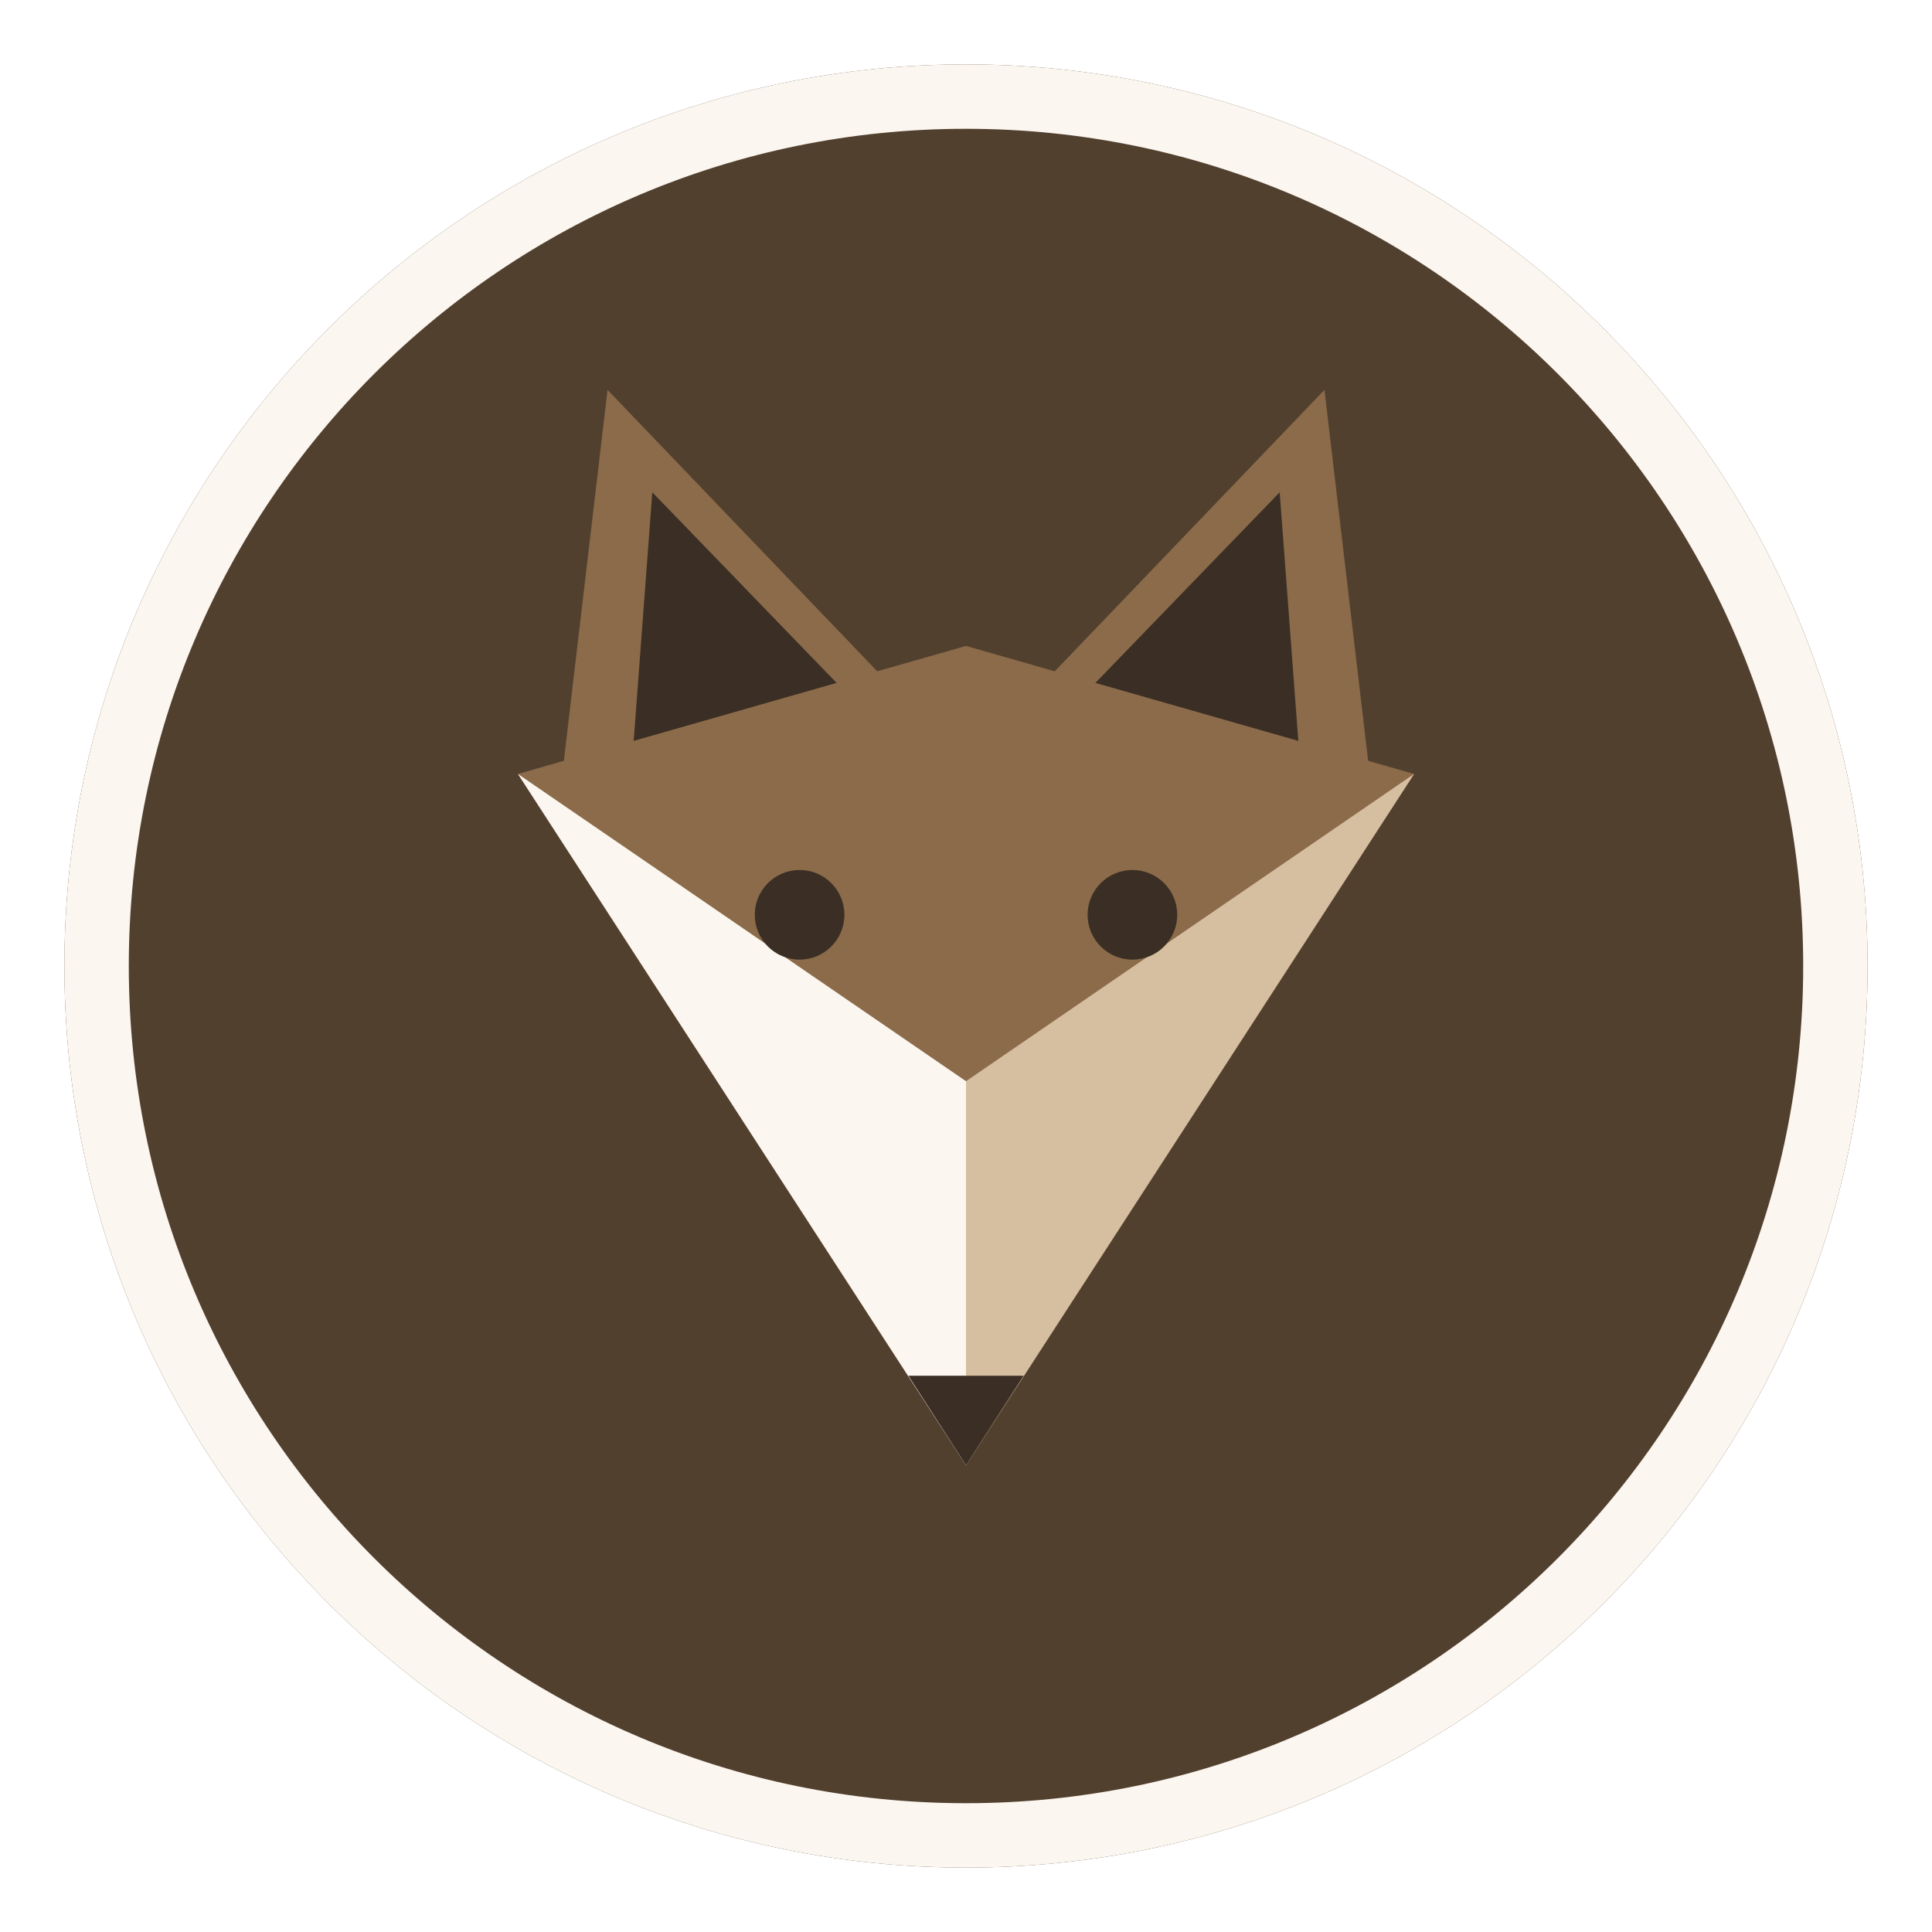
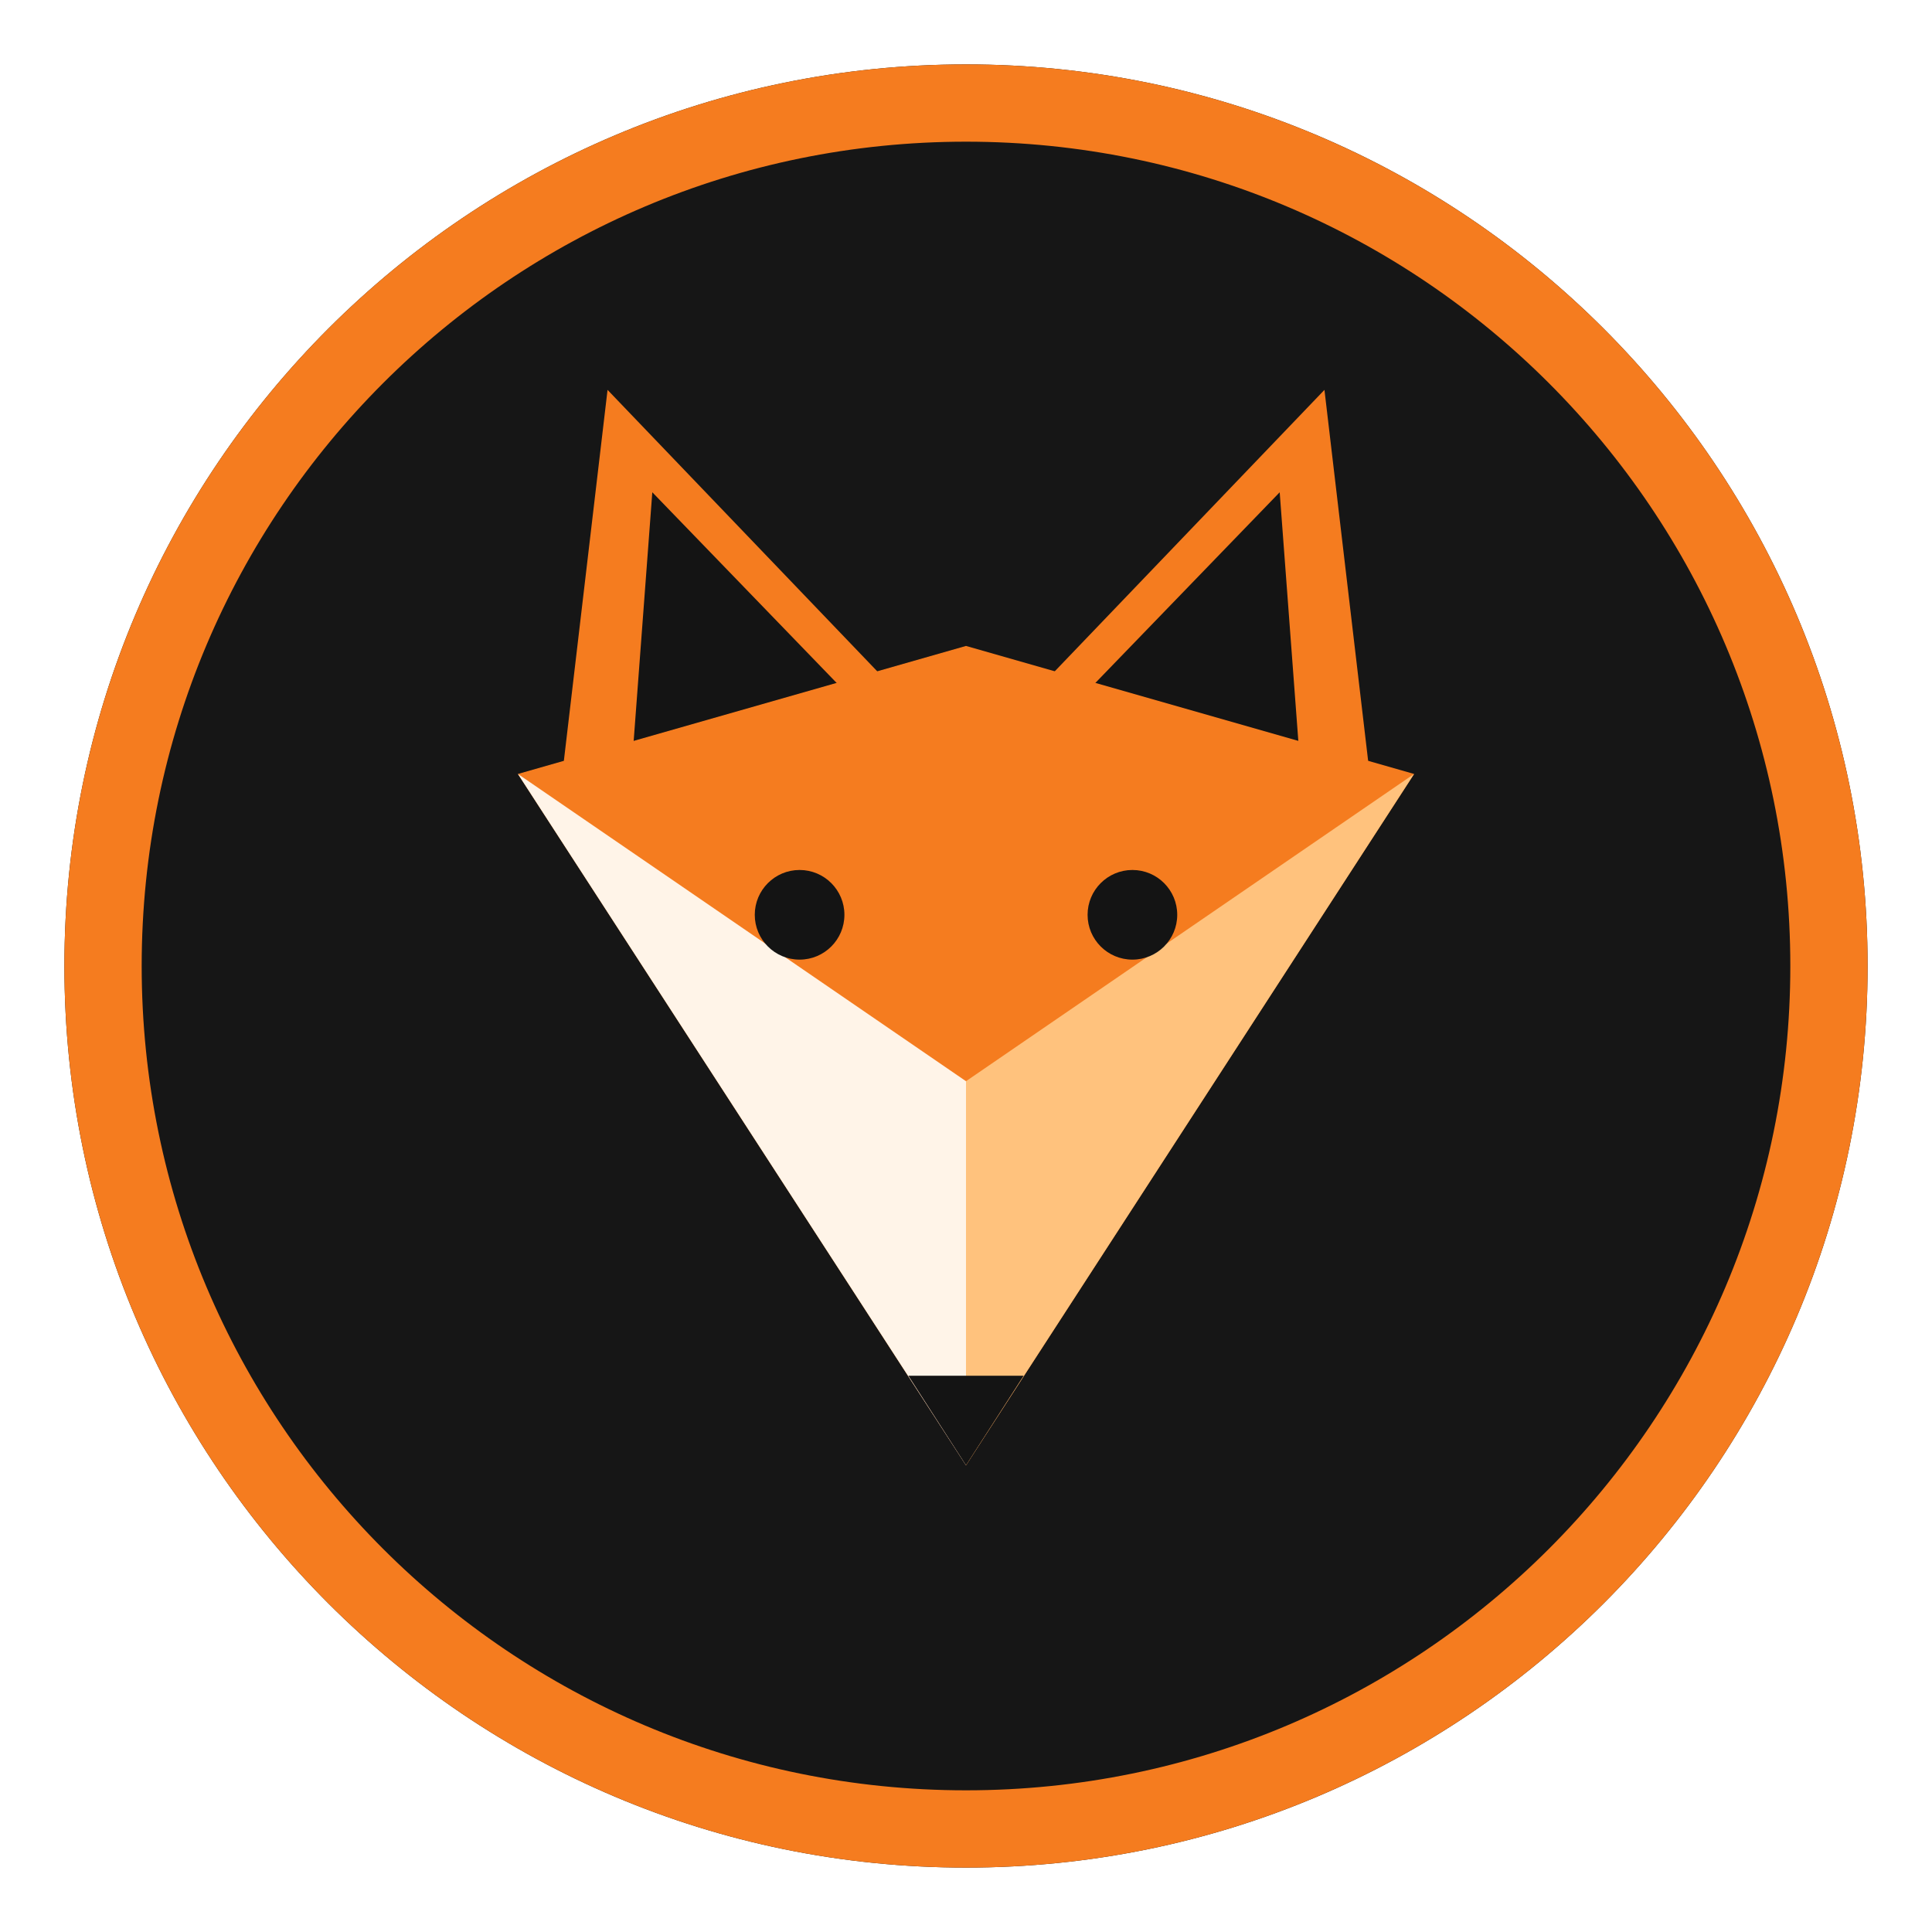
<svg xmlns="http://www.w3.org/2000/svg" width="300" height="300" viewBox="0 0 300 300">
-   <circle cx="150" cy="150" r="140" fill="#52402F" />
-   <circle cx="150" cy="150" r="135.0" fill="none" stroke="#FBF6EF" stroke-width="10" />
-   <polygon points="86.38,128.13 94.34,60.54 140.06,108.25" fill="#8B6B4A" />
-   <polygon points="213.62,128.13 205.66,60.54 159.94,108.25" fill="#8B6B4A" />
-   <polygon points="98.31,116.20 101.29,76.44 130.12,106.26" fill="#3B2F25" />
-   <polygon points="201.69,116.20 198.71,76.44 169.88,106.26" fill="#3B2F25" />
-   <polygon points="80.42,120.18 150.00,100.30 219.58,120.18 150.00,227.53" fill="#8B6B4A" />
-   <polygon points="80.42,120.18 150.00,167.89 150.00,227.53" fill="#FBF6EF" />
-   <polygon points="219.58,120.18 150.00,167.89 150.00,227.53" fill="#D6BEA0" />
-   <polygon points="141.05,213.62 158.95,213.62 150.00,227.53" fill="#3B2F25" />
-   <circle cx="124.16" cy="142.05" r="6.96" fill="#3B2F25" />
-   <circle cx="175.84" cy="142.05" r="6.96" fill="#3B2F25" />
+   <circle cx="150" cy="150" r="140" fill="#161616" />
+   <circle cx="150" cy="150" r="134.0" fill="none" stroke="#F57C1F" stroke-width="12" />
+   <polygon points="86.38,128.13 94.34,60.54 140.06,108.25" fill="#F57C1F" />
+   <polygon points="213.62,128.13 205.66,60.54 159.94,108.25" fill="#F57C1F" />
+   <polygon points="98.31,116.20 101.29,76.44 130.12,106.26" fill="#141414" />
+   <polygon points="201.69,116.20 198.71,76.44 169.88,106.26" fill="#141414" />
+   <polygon points="80.42,120.18 150.00,100.30 219.58,120.18 150.00,227.53" fill="#F57C1F" />
+   <polygon points="80.42,120.18 150.00,167.89 150.00,227.53" fill="#FFF4E8" />
+   <polygon points="219.58,120.18 150.00,167.89 150.00,227.53" fill="#FFC27D" />
+   <polygon points="141.05,213.62 158.95,213.62 150.00,227.53" fill="#141414" />
+   <circle cx="124.16" cy="142.05" r="6.96" fill="#141414" />
+   <circle cx="175.84" cy="142.05" r="6.96" fill="#141414" />
</svg>
